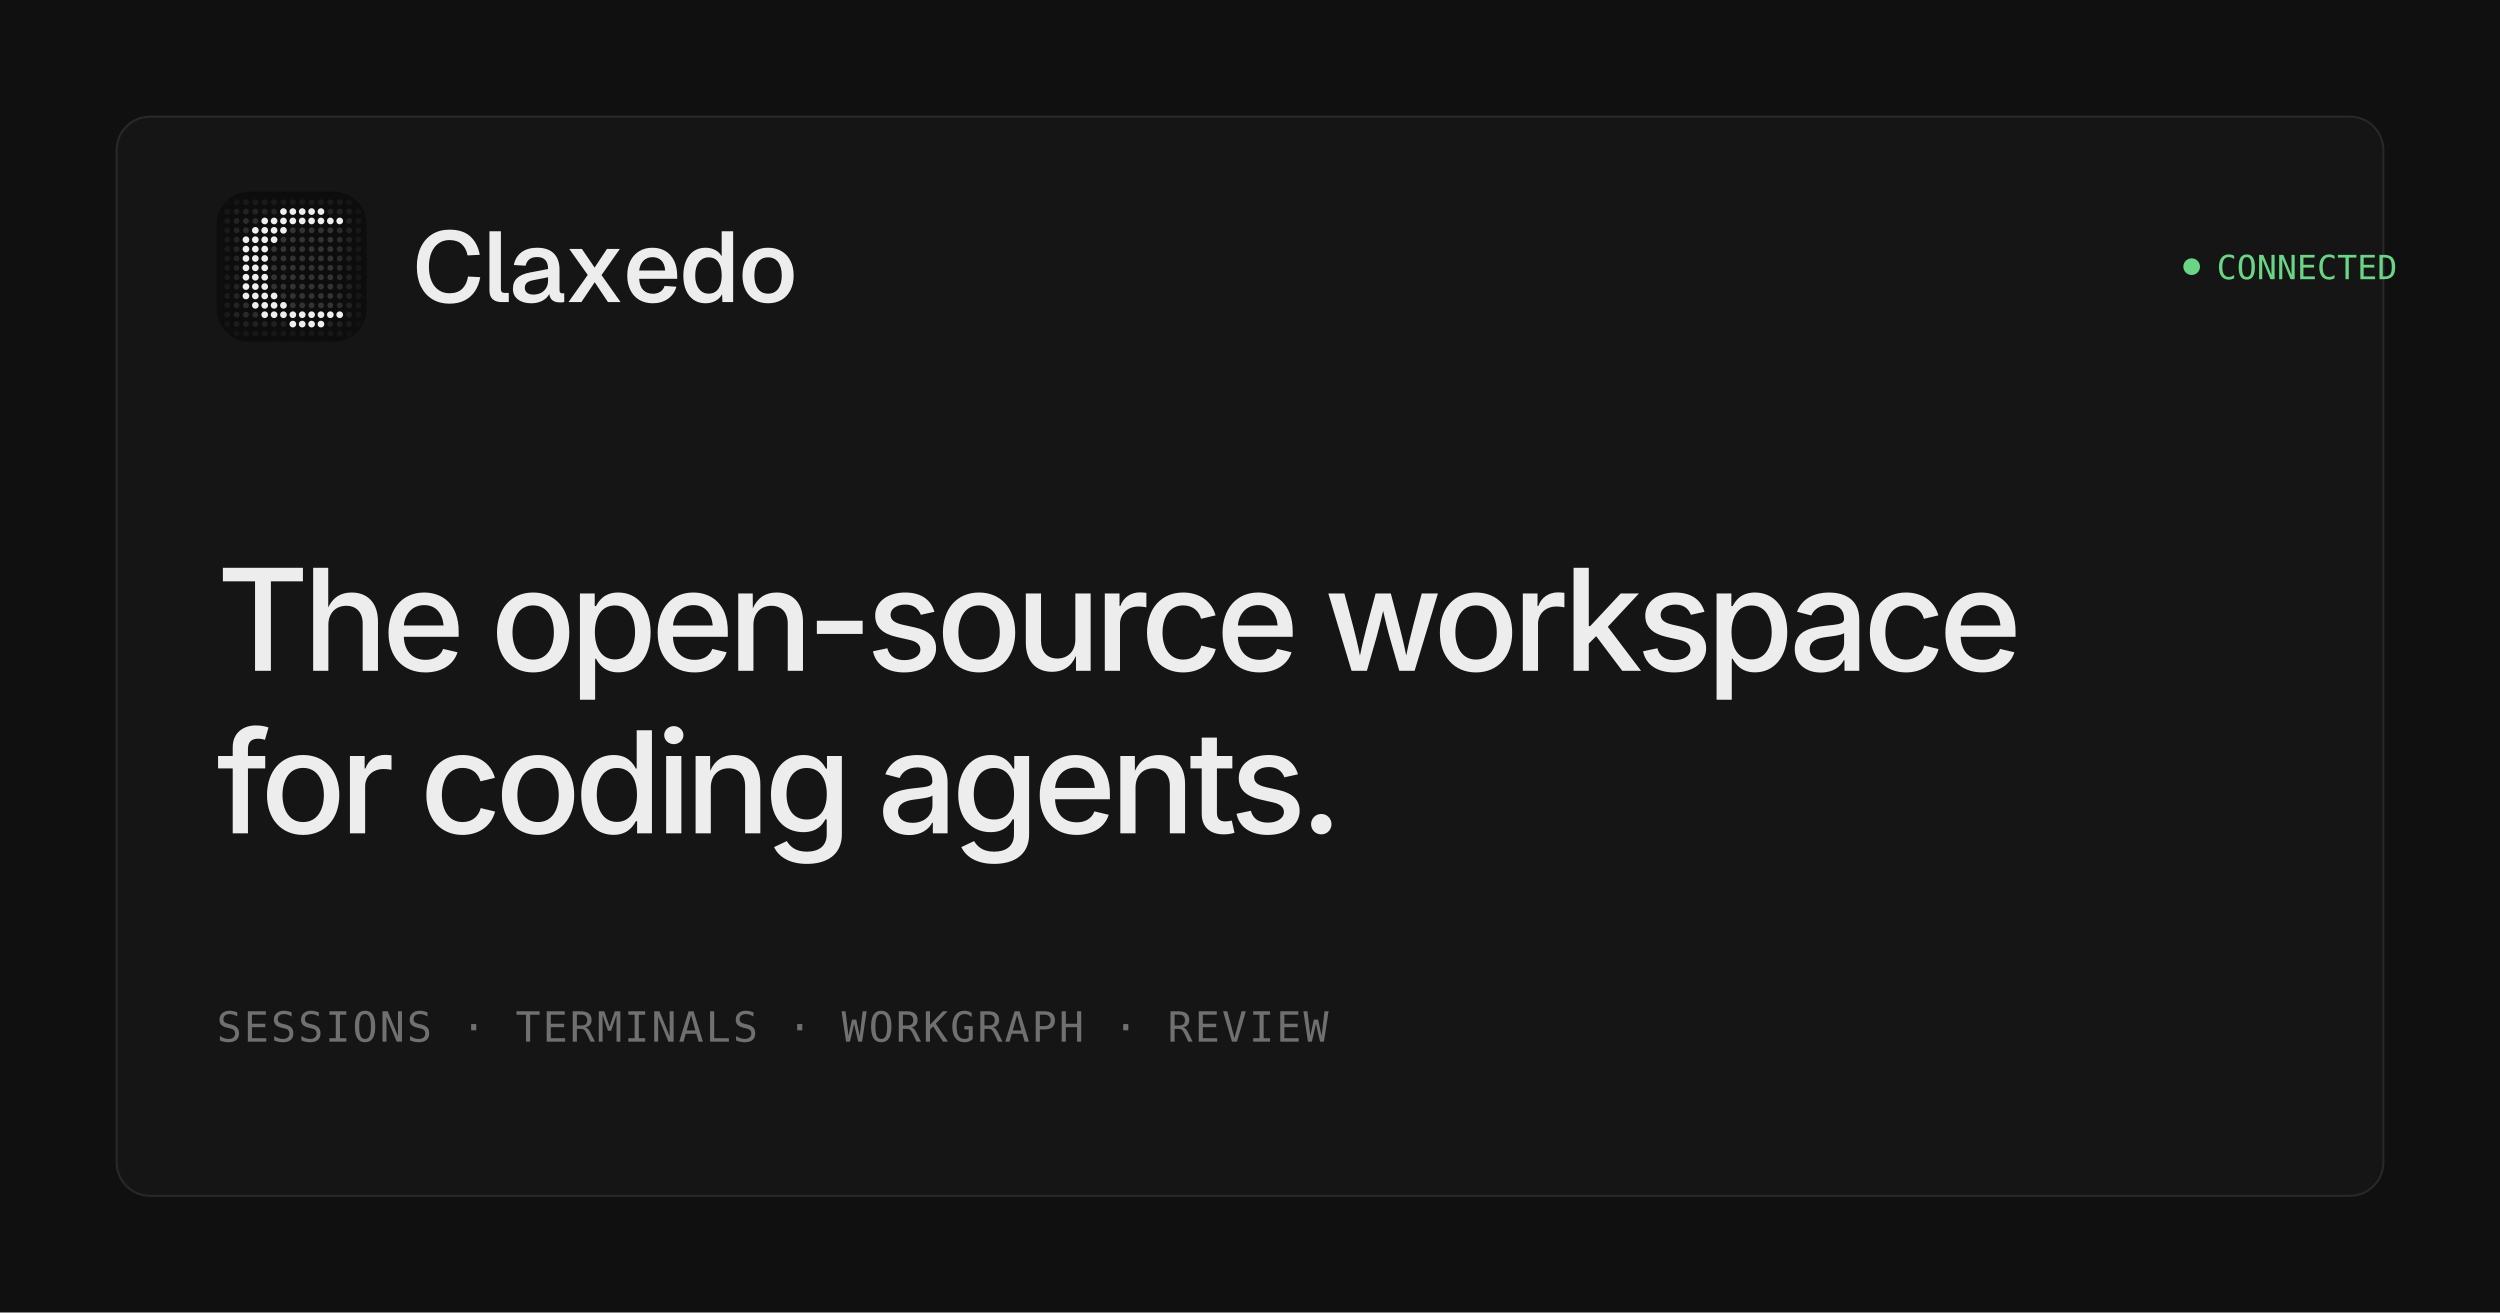
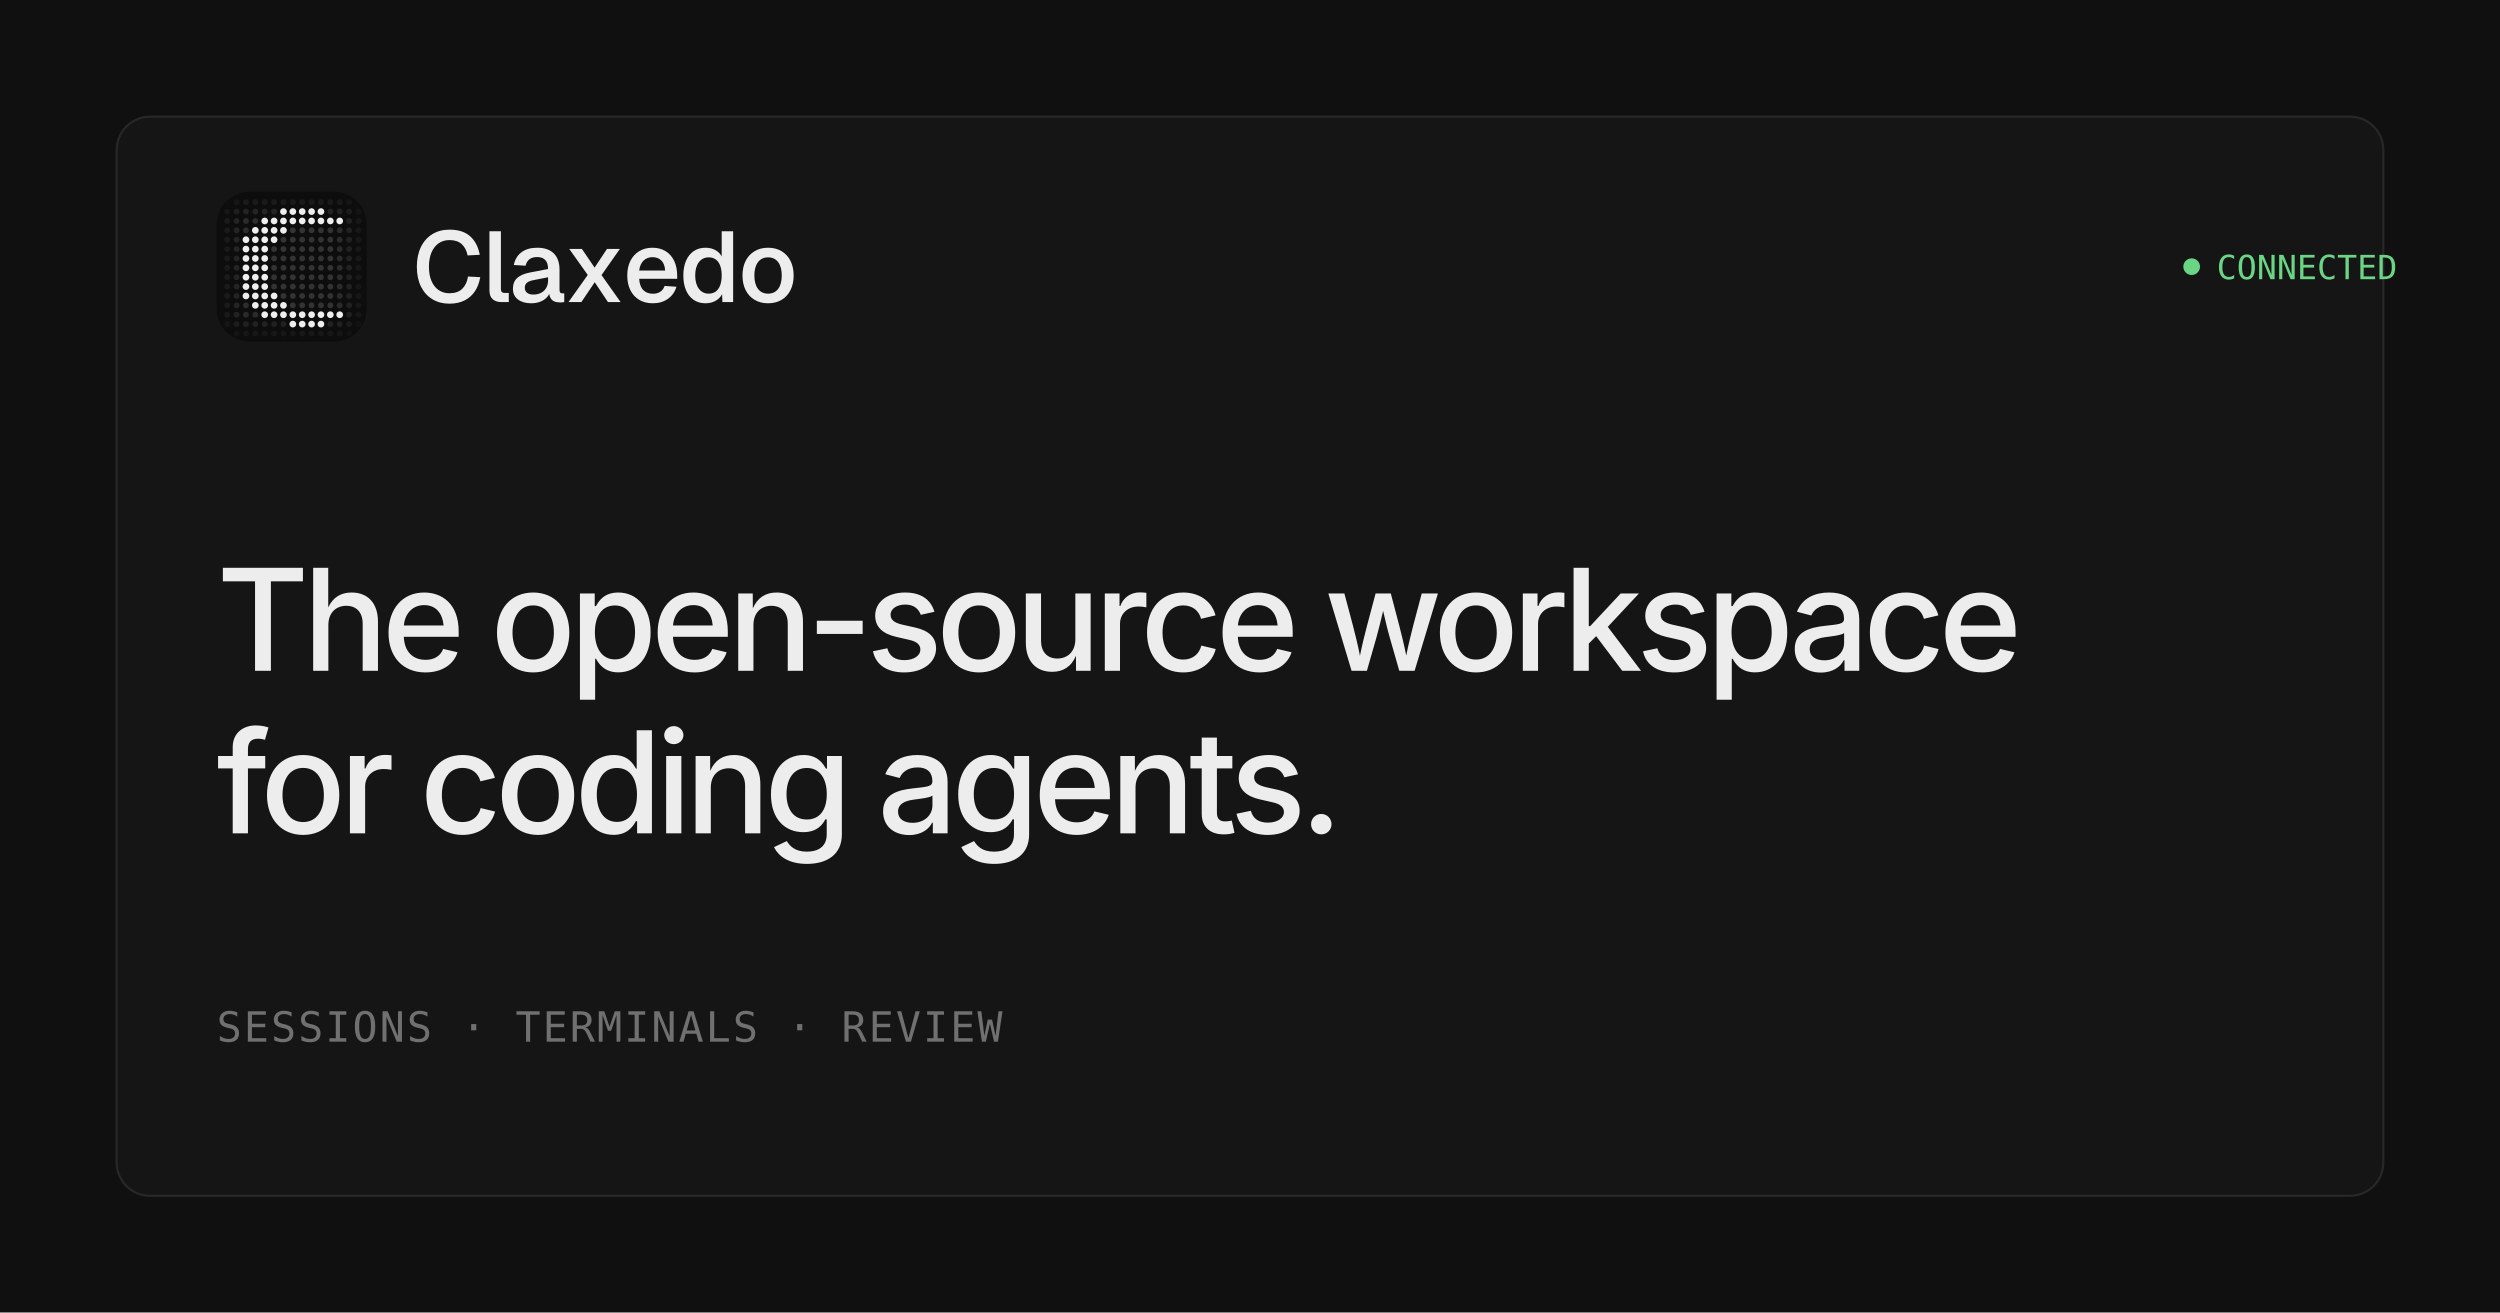
<svg xmlns="http://www.w3.org/2000/svg" width="1200" height="630" viewBox="0 0 1200 630">
  <rect width="1200" height="630" fill="#101010" />
  <rect x="56" y="56" width="1088" height="518" rx="16" fill="#151515" stroke="#282828" />
  <svg x="104" y="92" width="72" height="72" viewBox="0 0 512 512" overflow="visible">
    <defs>
      <clipPath id="cog">
        <rect width="512" height="512" rx="112" />
      </clipPath>
    </defs>
    <rect width="512" height="512" rx="112" fill="#0d0d0d" />
    <g clip-path="url(#cog)">
      <circle cx="36" cy="36" r="10" fill="#0f0f0f" />
      <circle cx="68" cy="36" r="10" fill="#161616" />
      <circle cx="100" cy="36" r="10" fill="#1a1a1a" />
      <circle cx="132" cy="36" r="10" fill="#1a1a1a" />
      <circle cx="164" cy="36" r="10" fill="#1a1a1a" />
      <circle cx="196" cy="36" r="10" fill="#1a1a1a" />
      <circle cx="228" cy="36" r="10" fill="#1a1a1a" />
      <circle cx="260" cy="36" r="10" fill="#1a1a1a" />
      <circle cx="292" cy="36" r="10" fill="#1a1a1a" />
      <circle cx="324" cy="36" r="10" fill="#1a1a1a" />
      <circle cx="356" cy="36" r="10" fill="#1a1a1a" />
      <circle cx="388" cy="36" r="10" fill="#1a1a1a" />
      <circle cx="420" cy="36" r="10" fill="#191919" />
      <circle cx="452" cy="36" r="10" fill="#151515" />
      <circle cx="36" cy="68" r="10" fill="#161616" />
      <circle cx="68" cy="68" r="10" fill="#1e1e1e" />
      <circle cx="100" cy="68" r="10" fill="#232323" />
      <circle cx="132" cy="68" r="10" fill="#242424" />
      <circle cx="164" cy="68" r="10" fill="#242424" />
      <circle cx="196" cy="68" r="10" fill="#242424" />
      <circle cx="388" cy="68" r="10" fill="#242424" />
      <circle cx="420" cy="68" r="10" fill="#222222" />
      <circle cx="452" cy="68" r="10" fill="#1c1c1c" />
      <circle cx="484" cy="68" r="10" fill="#141414" />
      <circle cx="36" cy="100" r="10" fill="#1a1a1a" />
      <circle cx="68" cy="100" r="10" fill="#232323" />
      <circle cx="100" cy="100" r="10" fill="#2c2c2c" />
      <circle cx="132" cy="100" r="10" fill="#2d2d2d" />
      <circle cx="452" cy="100" r="10" fill="#212121" />
      <circle cx="484" cy="100" r="10" fill="#171717" />
      <circle cx="36" cy="132" r="10" fill="#1a1a1a" />
      <circle cx="68" cy="132" r="10" fill="#242424" />
      <circle cx="100" cy="132" r="10" fill="#2d2d2d" />
      <circle cx="260" cy="132" r="10" fill="#333333" />
      <circle cx="292" cy="132" r="10" fill="#333333" />
      <circle cx="324" cy="132" r="10" fill="#333333" />
      <circle cx="356" cy="132" r="10" fill="#333333" />
      <circle cx="388" cy="132" r="10" fill="#333333" />
      <circle cx="420" cy="132" r="10" fill="#2b2b2b" />
      <circle cx="452" cy="132" r="10" fill="#212121" />
      <circle cx="484" cy="132" r="10" fill="#171717" />
      <circle cx="36" cy="164" r="10" fill="#1a1a1a" />
      <circle cx="68" cy="164" r="10" fill="#242424" />
      <circle cx="228" cy="164" r="10" fill="#333333" />
      <circle cx="260" cy="164" r="10" fill="#333333" />
      <circle cx="292" cy="164" r="10" fill="#333333" />
      <circle cx="324" cy="164" r="10" fill="#333333" />
      <circle cx="356" cy="164" r="10" fill="#333333" />
      <circle cx="388" cy="164" r="10" fill="#333333" />
      <circle cx="420" cy="164" r="10" fill="#2b2b2b" />
      <circle cx="452" cy="164" r="10" fill="#212121" />
      <circle cx="484" cy="164" r="10" fill="#171717" />
      <circle cx="36" cy="196" r="10" fill="#1a1a1a" />
      <circle cx="68" cy="196" r="10" fill="#242424" />
      <circle cx="196" cy="196" r="10" fill="#333333" />
      <circle cx="228" cy="196" r="10" fill="#333333" />
      <circle cx="260" cy="196" r="10" fill="#333333" />
      <circle cx="292" cy="196" r="10" fill="#333333" />
      <circle cx="324" cy="196" r="10" fill="#333333" />
      <circle cx="356" cy="196" r="10" fill="#333333" />
      <circle cx="388" cy="196" r="10" fill="#333333" />
      <circle cx="420" cy="196" r="10" fill="#2b2b2b" />
      <circle cx="452" cy="196" r="10" fill="#212121" />
      <circle cx="484" cy="196" r="10" fill="#171717" />
      <circle cx="36" cy="228" r="10" fill="#1a1a1a" />
      <circle cx="68" cy="228" r="10" fill="#242424" />
      <circle cx="196" cy="228" r="10" fill="#333333" />
      <circle cx="228" cy="228" r="10" fill="#333333" />
      <circle cx="260" cy="228" r="10" fill="#333333" />
      <circle cx="292" cy="228" r="10" fill="#333333" />
      <circle cx="324" cy="228" r="10" fill="#333333" />
      <circle cx="356" cy="228" r="10" fill="#333333" />
      <circle cx="388" cy="228" r="10" fill="#333333" />
      <circle cx="420" cy="228" r="10" fill="#2b2b2b" />
      <circle cx="452" cy="228" r="10" fill="#212121" />
      <circle cx="484" cy="228" r="10" fill="#171717" />
      <circle cx="36" cy="260" r="10" fill="#1a1a1a" />
      <circle cx="68" cy="260" r="10" fill="#242424" />
      <circle cx="196" cy="260" r="10" fill="#333333" />
      <circle cx="228" cy="260" r="10" fill="#333333" />
      <circle cx="260" cy="260" r="10" fill="#333333" />
      <circle cx="292" cy="260" r="10" fill="#333333" />
      <circle cx="324" cy="260" r="10" fill="#333333" />
      <circle cx="356" cy="260" r="10" fill="#333333" />
      <circle cx="388" cy="260" r="10" fill="#333333" />
      <circle cx="420" cy="260" r="10" fill="#2b2b2b" />
      <circle cx="452" cy="260" r="10" fill="#212121" />
      <circle cx="484" cy="260" r="10" fill="#171717" />
      <circle cx="36" cy="292" r="10" fill="#1a1a1a" />
      <circle cx="68" cy="292" r="10" fill="#242424" />
      <circle cx="196" cy="292" r="10" fill="#333333" />
      <circle cx="228" cy="292" r="10" fill="#333333" />
      <circle cx="260" cy="292" r="10" fill="#333333" />
      <circle cx="292" cy="292" r="10" fill="#333333" />
      <circle cx="324" cy="292" r="10" fill="#333333" />
      <circle cx="356" cy="292" r="10" fill="#333333" />
      <circle cx="388" cy="292" r="10" fill="#333333" />
      <circle cx="420" cy="292" r="10" fill="#2b2b2b" />
      <circle cx="452" cy="292" r="10" fill="#212121" />
      <circle cx="484" cy="292" r="10" fill="#171717" />
      <circle cx="36" cy="324" r="10" fill="#1a1a1a" />
      <circle cx="68" cy="324" r="10" fill="#242424" />
      <circle cx="196" cy="324" r="10" fill="#333333" />
      <circle cx="228" cy="324" r="10" fill="#333333" />
      <circle cx="260" cy="324" r="10" fill="#333333" />
      <circle cx="292" cy="324" r="10" fill="#333333" />
      <circle cx="324" cy="324" r="10" fill="#333333" />
      <circle cx="356" cy="324" r="10" fill="#333333" />
      <circle cx="388" cy="324" r="10" fill="#333333" />
      <circle cx="420" cy="324" r="10" fill="#2b2b2b" />
      <circle cx="452" cy="324" r="10" fill="#212121" />
      <circle cx="484" cy="324" r="10" fill="#171717" />
      <circle cx="36" cy="356" r="10" fill="#1a1a1a" />
      <circle cx="68" cy="356" r="10" fill="#242424" />
      <circle cx="228" cy="356" r="10" fill="#333333" />
      <circle cx="260" cy="356" r="10" fill="#333333" />
      <circle cx="292" cy="356" r="10" fill="#333333" />
      <circle cx="324" cy="356" r="10" fill="#333333" />
      <circle cx="356" cy="356" r="10" fill="#333333" />
      <circle cx="388" cy="356" r="10" fill="#333333" />
      <circle cx="420" cy="356" r="10" fill="#2b2b2b" />
      <circle cx="452" cy="356" r="10" fill="#212121" />
      <circle cx="484" cy="356" r="10" fill="#171717" />
      <circle cx="36" cy="388" r="10" fill="#1a1a1a" />
      <circle cx="68" cy="388" r="10" fill="#242424" />
      <circle cx="100" cy="388" r="10" fill="#2d2d2d" />
      <circle cx="260" cy="388" r="10" fill="#333333" />
      <circle cx="292" cy="388" r="10" fill="#333333" />
      <circle cx="324" cy="388" r="10" fill="#333333" />
      <circle cx="356" cy="388" r="10" fill="#333333" />
      <circle cx="388" cy="388" r="10" fill="#333333" />
      <circle cx="420" cy="388" r="10" fill="#2b2b2b" />
      <circle cx="452" cy="388" r="10" fill="#212121" />
      <circle cx="484" cy="388" r="10" fill="#171717" />
      <circle cx="36" cy="420" r="10" fill="#191919" />
      <circle cx="68" cy="420" r="10" fill="#222222" />
      <circle cx="100" cy="420" r="10" fill="#2a2a2a" />
      <circle cx="132" cy="420" r="10" fill="#2b2b2b" />
      <circle cx="452" cy="420" r="10" fill="#202020" />
      <circle cx="484" cy="420" r="10" fill="#161616" />
      <circle cx="36" cy="452" r="10" fill="#151515" />
      <circle cx="68" cy="452" r="10" fill="#1c1c1c" />
      <circle cx="100" cy="452" r="10" fill="#212121" />
      <circle cx="132" cy="452" r="10" fill="#212121" />
      <circle cx="164" cy="452" r="10" fill="#212121" />
      <circle cx="196" cy="452" r="10" fill="#212121" />
      <circle cx="228" cy="452" r="10" fill="#212121" />
      <circle cx="388" cy="452" r="10" fill="#212121" />
      <circle cx="420" cy="452" r="10" fill="#202020" />
      <circle cx="452" cy="452" r="10" fill="#1b1b1b" />
      <circle cx="484" cy="452" r="10" fill="#121212" />
      <circle cx="68" cy="484" r="10" fill="#141414" />
      <circle cx="100" cy="484" r="10" fill="#171717" />
      <circle cx="132" cy="484" r="10" fill="#171717" />
      <circle cx="164" cy="484" r="10" fill="#171717" />
      <circle cx="196" cy="484" r="10" fill="#171717" />
      <circle cx="228" cy="484" r="10" fill="#171717" />
      <circle cx="260" cy="484" r="10" fill="#171717" />
      <circle cx="292" cy="484" r="10" fill="#171717" />
      <circle cx="324" cy="484" r="10" fill="#171717" />
      <circle cx="356" cy="484" r="10" fill="#171717" />
      <circle cx="388" cy="484" r="10" fill="#171717" />
      <circle cx="420" cy="484" r="10" fill="#161616" />
      <circle cx="452" cy="484" r="10" fill="#121212" />
    </g>
    <circle cx="228" cy="68" r="11.5" fill="#efefef" />
    <circle cx="260" cy="68" r="11.5" fill="#efefef" />
    <circle cx="292" cy="68" r="11.5" fill="#efefef" />
    <circle cx="324" cy="68" r="11.5" fill="#efefef" />
    <circle cx="356" cy="68" r="11.5" fill="#efefef" />
    <circle cx="164" cy="100" r="11.5" fill="#efefef" />
    <circle cx="196" cy="100" r="11.5" fill="#efefef" />
    <circle cx="228" cy="100" r="11.5" fill="#efefef" />
    <circle cx="260" cy="100" r="11.5" fill="#efefef" />
    <circle cx="292" cy="100" r="11.5" fill="#efefef" />
    <circle cx="324" cy="100" r="11.5" fill="#efefef" />
    <circle cx="356" cy="100" r="11.5" fill="#efefef" />
    <circle cx="388" cy="100" r="11.5" fill="#efefef" />
    <circle cx="420" cy="100" r="11.5" fill="#efefef" />
    <circle cx="132" cy="132" r="11.5" fill="#efefef" />
    <circle cx="164" cy="132" r="11.5" fill="#efefef" />
    <circle cx="196" cy="132" r="11.5" fill="#efefef" />
    <circle cx="228" cy="132" r="11.5" fill="#efefef" />
    <circle cx="100" cy="164" r="11.5" fill="#efefef" />
    <circle cx="132" cy="164" r="11.5" fill="#efefef" />
    <circle cx="164" cy="164" r="11.5" fill="#efefef" />
    <circle cx="196" cy="164" r="11.5" fill="#efefef" />
    <circle cx="100" cy="196" r="11.5" fill="#efefef" />
    <circle cx="132" cy="196" r="11.5" fill="#efefef" />
    <circle cx="164" cy="196" r="11.5" fill="#efefef" />
    <circle cx="100" cy="228" r="11.5" fill="#efefef" />
    <circle cx="132" cy="228" r="11.5" fill="#efefef" />
    <circle cx="164" cy="228" r="11.5" fill="#efefef" />
    <circle cx="100" cy="260" r="11.5" fill="#efefef" />
    <circle cx="132" cy="260" r="11.5" fill="#efefef" />
    <circle cx="164" cy="260" r="11.5" fill="#efefef" />
    <circle cx="100" cy="292" r="11.5" fill="#efefef" />
    <circle cx="132" cy="292" r="11.5" fill="#efefef" />
    <circle cx="164" cy="292" r="11.5" fill="#efefef" />
    <circle cx="100" cy="324" r="11.5" fill="#efefef" />
    <circle cx="132" cy="324" r="11.5" fill="#efefef" />
    <circle cx="164" cy="324" r="11.5" fill="#efefef" />
    <circle cx="100" cy="356" r="11.5" fill="#efefef" />
    <circle cx="132" cy="356" r="11.5" fill="#efefef" />
    <circle cx="164" cy="356" r="11.5" fill="#efefef" />
    <circle cx="196" cy="356" r="11.5" fill="#efefef" />
    <circle cx="132" cy="388" r="11.5" fill="#efefef" />
    <circle cx="164" cy="388" r="11.5" fill="#efefef" />
    <circle cx="196" cy="388" r="11.5" fill="#efefef" />
    <circle cx="228" cy="388" r="11.5" fill="#efefef" />
    <circle cx="164" cy="420" r="11.5" fill="#efefef" />
    <circle cx="196" cy="420" r="11.5" fill="#efefef" />
    <circle cx="228" cy="420" r="11.5" fill="#efefef" />
    <circle cx="260" cy="420" r="11.5" fill="#efefef" />
    <circle cx="292" cy="420" r="11.5" fill="#efefef" />
    <circle cx="324" cy="420" r="11.5" fill="#efefef" />
    <circle cx="356" cy="420" r="11.5" fill="#efefef" />
    <circle cx="388" cy="420" r="11.5" fill="#efefef" />
    <circle cx="420" cy="420" r="11.5" fill="#efefef" />
    <circle cx="260" cy="452" r="11.5" fill="#efefef" />
    <circle cx="292" cy="452" r="11.5" fill="#efefef" />
    <circle cx="324" cy="452" r="11.5" fill="#efefef" />
    <circle cx="356" cy="452" r="11.5" fill="#efefef" />
  </svg>
  <g fill="#ededed" transform="translate(198 145) scale(0.04788732 -0.04788732)">
    <path transform="translate(0 0)" d="M369.321 -16Q273.2 -16 199.66 28.36Q126.12 72.72 84.86 155.58Q43.6 238.44 43.6 354Q43.6 468.16 84.16 551.66Q124.72 635.16 198.4 680.58Q272.08 726 370.441 726Q504.201 726 578.141 659.32Q652.082 592.64 674.362 473.919L551.999 467.639Q538.399 539.438 493.599 580.498Q448.8 621.558 370.441 621.558Q307.761 621.558 261.582 589.018Q215.402 556.478 190.043 496.459Q164.683 436.439 164.683 354Q164.683 271.001 190.323 211.481Q215.962 151.962 262.142 120.202Q308.321 88.442 369.881 88.442Q453.08 88.442 498.759 133.302Q544.438 178.161 556.318 256.121L678.962 249.841Q665.402 168.36 626.001 108.82Q586.601 49.28 522.141 16.64Q457.681 -16 369.321 -16Z" />
    <path transform="translate(698 0)" d="M194.081 0Q139.12 0 106.2 28.2Q73.279 56.401 73.279 118.482V710H188.083V129.682Q188.083 110.322 197.843 100.982Q207.603 91.642 225.843 91.642H267.083V0Z" />
    <path transform="translate(966 0)" d="M224.12 -12Q141.28 -12 90.96 26.28Q40.64 64.56 40.64 133.12Q40.64 202.24 82.74 241.1Q124.84 279.96 212.12 296.8L392.839 331.52Q392.839 391.52 365.12 421.439Q337.4 451.359 283.081 451.359Q233.962 451.359 205.742 429.099Q177.522 406.839 167.483 364.76L49.64 371.48Q64.92 452.92 125.64 498.86Q186.36 544.8 283.081 544.8Q393.482 544.8 450.562 487.44Q507.643 430.08 507.643 324.88V122.962Q507.643 102.721 514.703 95.081Q521.763 87.441 536.763 87.441H554.962V0Q549.562 -1.56 537.482 -2.62Q525.402 -3.68 512.881 -3.68Q478.842 -3.68 453.961 7.4Q429.081 18.48 416.001 44.1Q402.92 69.72 402.92 113.92L414.041 108Q405.92 73.16 379.48 45.8Q353.041 18.44 312.901 3.22Q272.76 -12 224.12 -12ZM245.001 75.441Q290.721 75.441 323.74 93.281Q356.76 111.121 374.8 142.98Q392.839 174.84 392.839 216.32V248.719L244.362 219.52Q198.483 210.64 179.103 192.1Q159.723 173.56 159.723 143.92Q159.723 111.401 182.162 93.421Q204.602 75.441 245.001 75.441Z" />
    <path transform="translate(1517 0)" d="M46.44 0 239.48 272 54.2 532.8H180.763L308.281 345.682L432.36 532.8H561.483L377.643 270.56L568.803 0H442.24L309.402 198.878L175.563 0Z" />
    <path transform="translate(2112 0)" d="M296.521 -12Q218.161 -12 160.72 22.28Q103.28 56.56 71.96 119.34Q40.64 182.12 40.64 266.4Q40.64 350.68 71.96 412.96Q103.28 475.24 160 510.02Q216.721 544.8 293.641 544.8Q367.682 544.8 423.622 511.18Q479.562 477.56 510.322 414.16Q541.083 350.76 541.083 261.2V233.679H160.003Q164.163 158.76 200.462 121.221Q236.762 83.682 297.641 83.682Q343.2 83.682 373.06 104.401Q402.92 125.121 414.8 161.76L533.363 153.92Q512.083 78.44 449.242 33.22Q386.402 -12 296.521 -12ZM160.003 316.08H420.52Q415.92 384.679 381.48 417.459Q347.041 450.239 293.641 450.239Q239.362 450.239 204.062 415.959Q168.763 381.679 160.003 316.08Z" />
    <path transform="translate(2674 0)" d="M262.679 -12Q194.24 -12 144.3 22.14Q94.36 56.28 67.5 118.7Q40.64 181.12 40.64 266.4Q40.64 351.68 67.64 414.1Q94.64 476.52 144.72 510.66Q194.8 544.8 262.679 544.8Q317.64 544.8 360.52 521.88Q403.399 498.96 425.119 457.68V710H539.923V0H432.279L429.279 79.44Q407.279 36.44 362.979 12.22Q318.679 -12 262.679 -12ZM294.801 84.522Q336.76 84.522 365.76 106.001Q394.76 127.481 409.94 168.341Q425.119 209.2 425.119 266.4Q425.119 325.04 409.94 365.539Q394.76 406.039 365.76 427.159Q336.76 448.279 294.801 448.279Q232.922 448.279 196.322 399.699Q159.723 351.119 159.723 266.4Q159.723 182.961 196.462 133.741Q233.202 84.522 294.801 84.522Z" />
    <path transform="translate(3267 0)" d="M297.361 -12Q220.161 -12 162.22 22.28Q104.28 56.56 72.46 119.34Q40.64 182.12 40.64 266.4Q40.64 351.4 72.46 413.68Q104.28 475.96 162.22 510.38Q220.161 544.8 297.361 544.8Q374.562 544.8 432.142 510.38Q489.722 475.96 521.542 413.68Q553.363 351.4 553.363 266.4Q553.363 182.12 521.542 119.34Q489.722 56.56 432.142 22.28Q374.562 -12 297.361 -12ZM297.361 84.522Q362.52 84.522 398.4 132.681Q434.279 180.841 434.279 266.4Q434.279 351.679 398.4 399.979Q362.52 448.279 297.361 448.279Q232.202 448.279 195.962 399.979Q159.723 351.679 159.723 266.4Q159.723 180.841 195.962 132.681Q232.202 84.522 297.361 84.522Z" />
  </g>
  <circle cx="1052" cy="128" r="4" fill="#6bd586" />
  <text x="1064" y="134" fill="#6bd586" font-family="ui-monospace, SFMono-Regular, Menlo, monospace" font-size="16">CONNECTED</text>
  <text x="104" y="322" fill="#ededed" font-family="'Geist Variable', Inter, ui-sans-serif, system-ui, sans-serif" font-weight="500" font-size="68" letter-spacing="-3">The open-source workspace</text>
  <text x="104" y="400" fill="#ededed" font-family="'Geist Variable', Inter, ui-sans-serif, system-ui, sans-serif" font-weight="500" font-size="68" letter-spacing="-3">for coding agents.</text>
-   <text x="104" y="500" fill="#707070" font-family="ui-monospace, SFMono-Regular, Menlo, monospace" font-size="20" letter-spacing="1">SESSIONS · TERMINALS · WORKGRAPH · REVIEW</text>
+   <text x="104" y="500" fill="#707070" font-family="ui-monospace, SFMono-Regular, Menlo, monospace" font-size="20" letter-spacing="1">SESSIONS · TERMINALS · REVIEW</text>
</svg>
